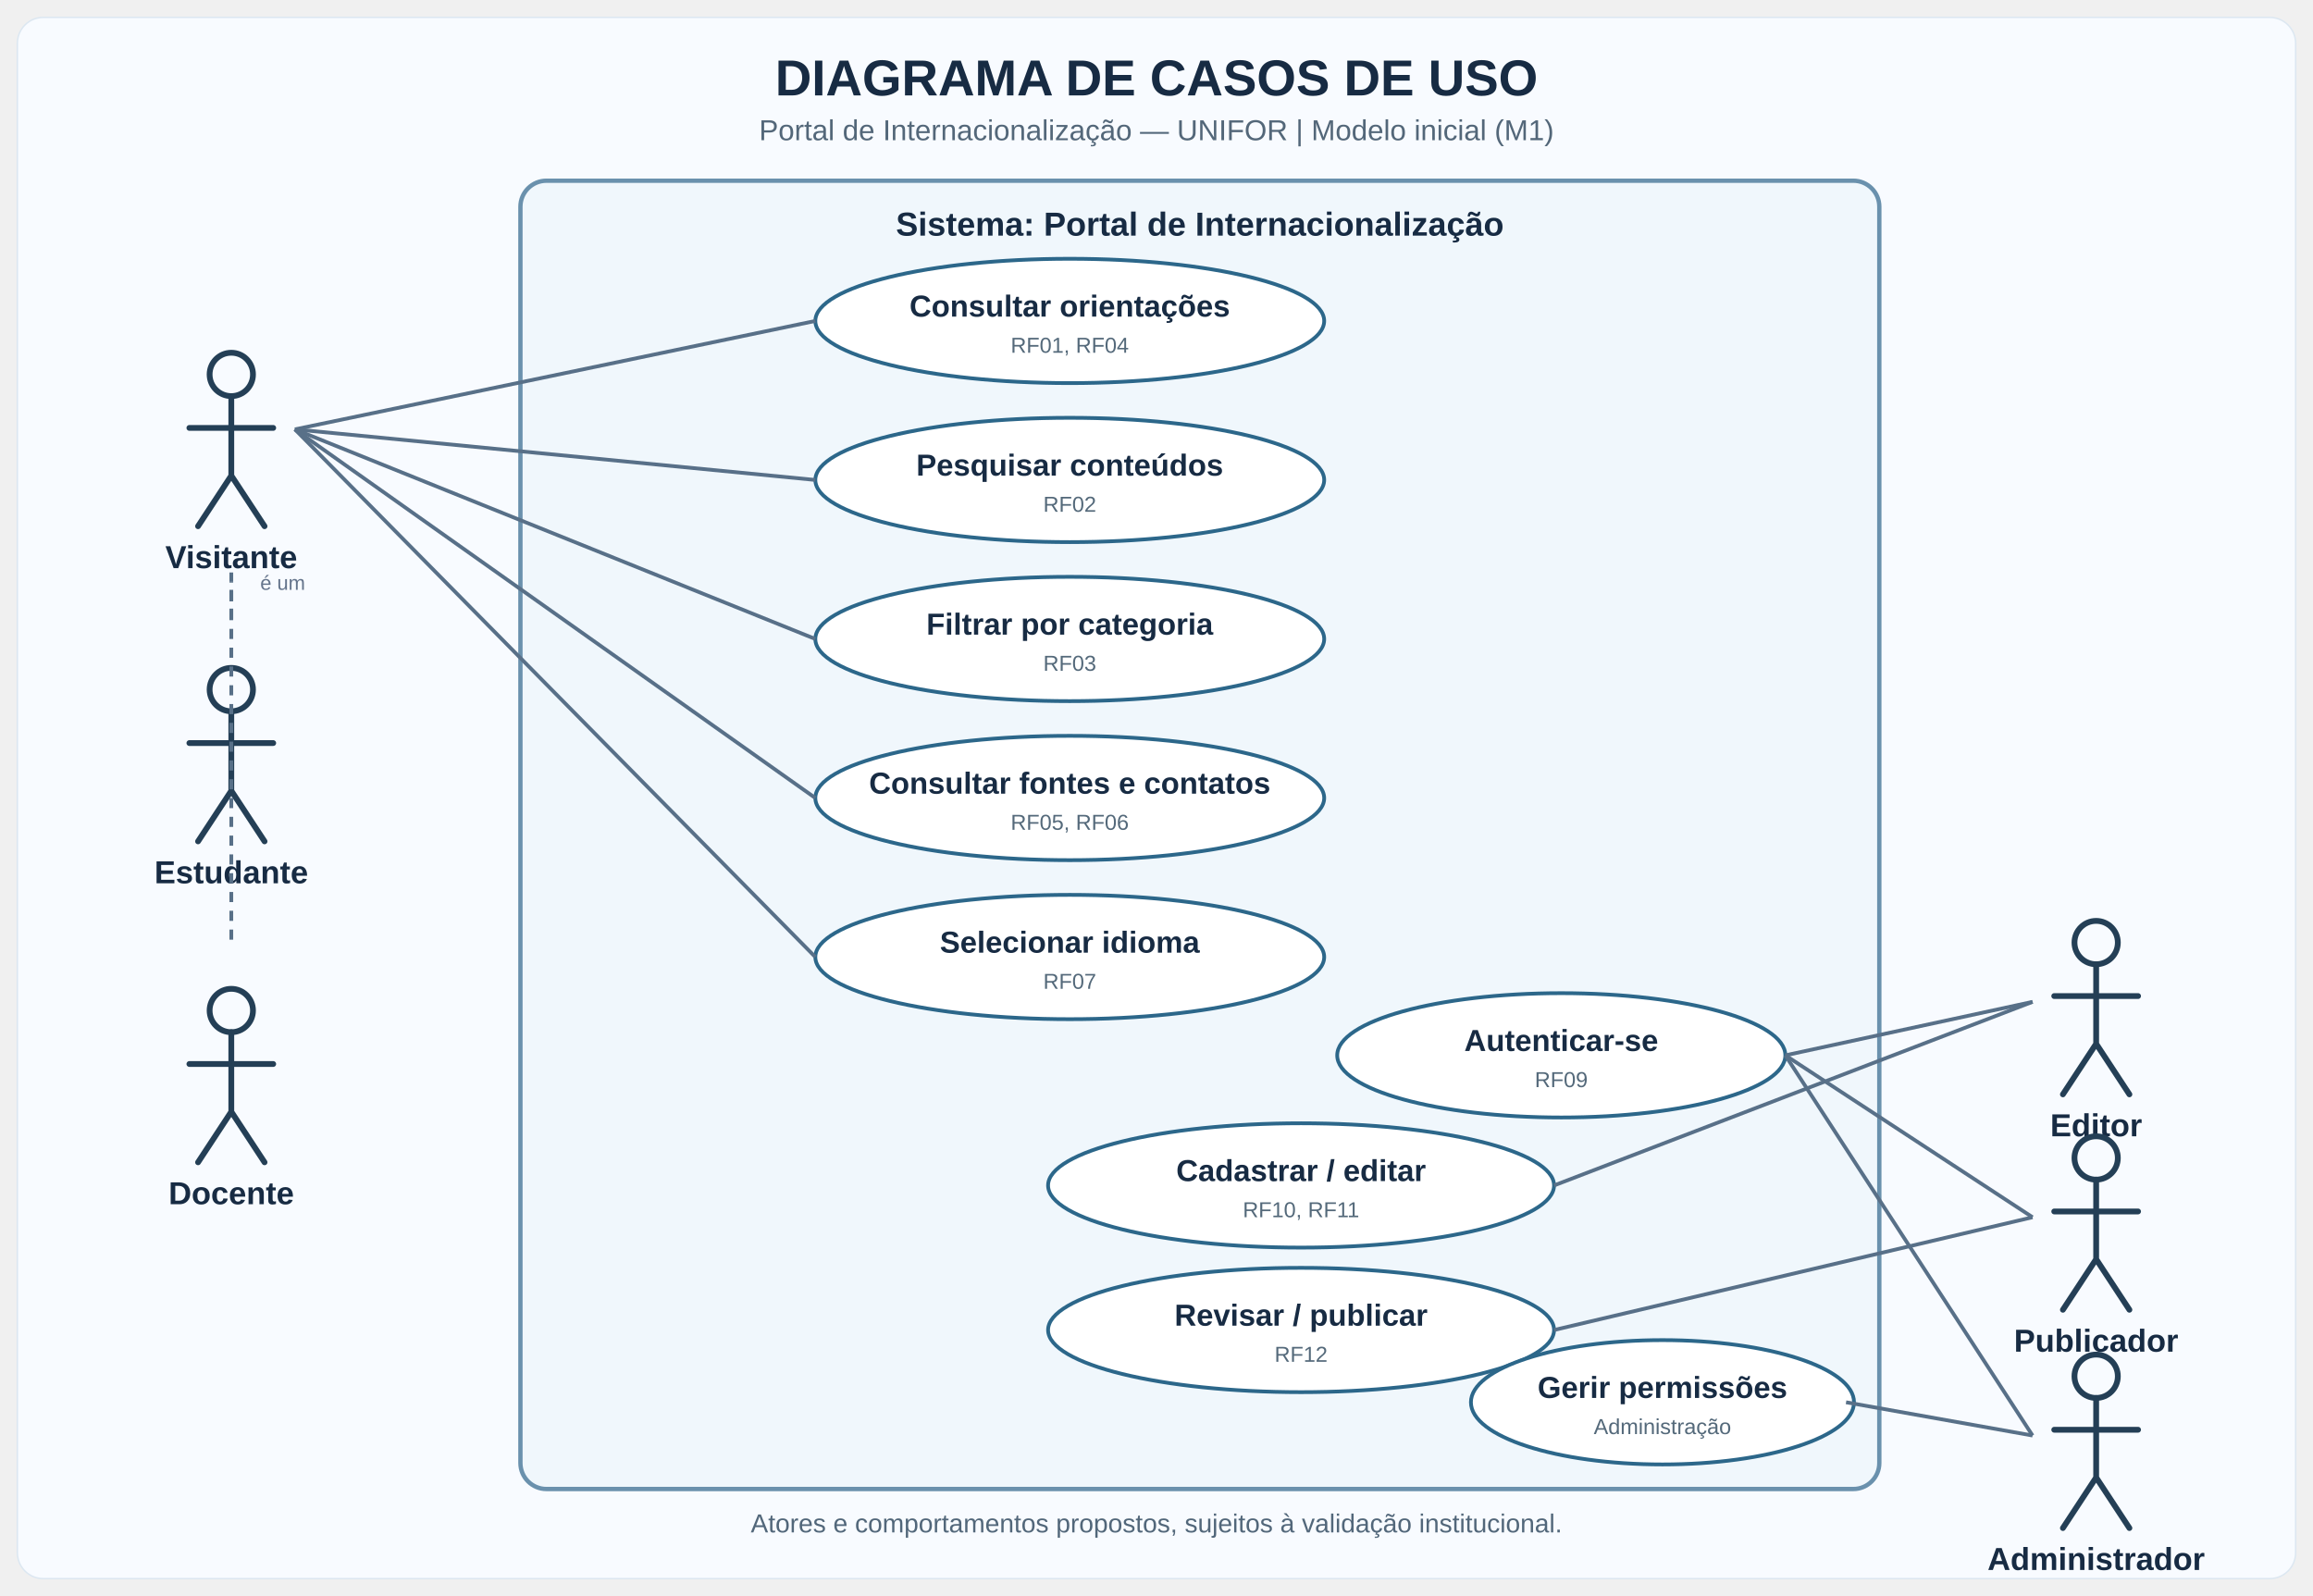
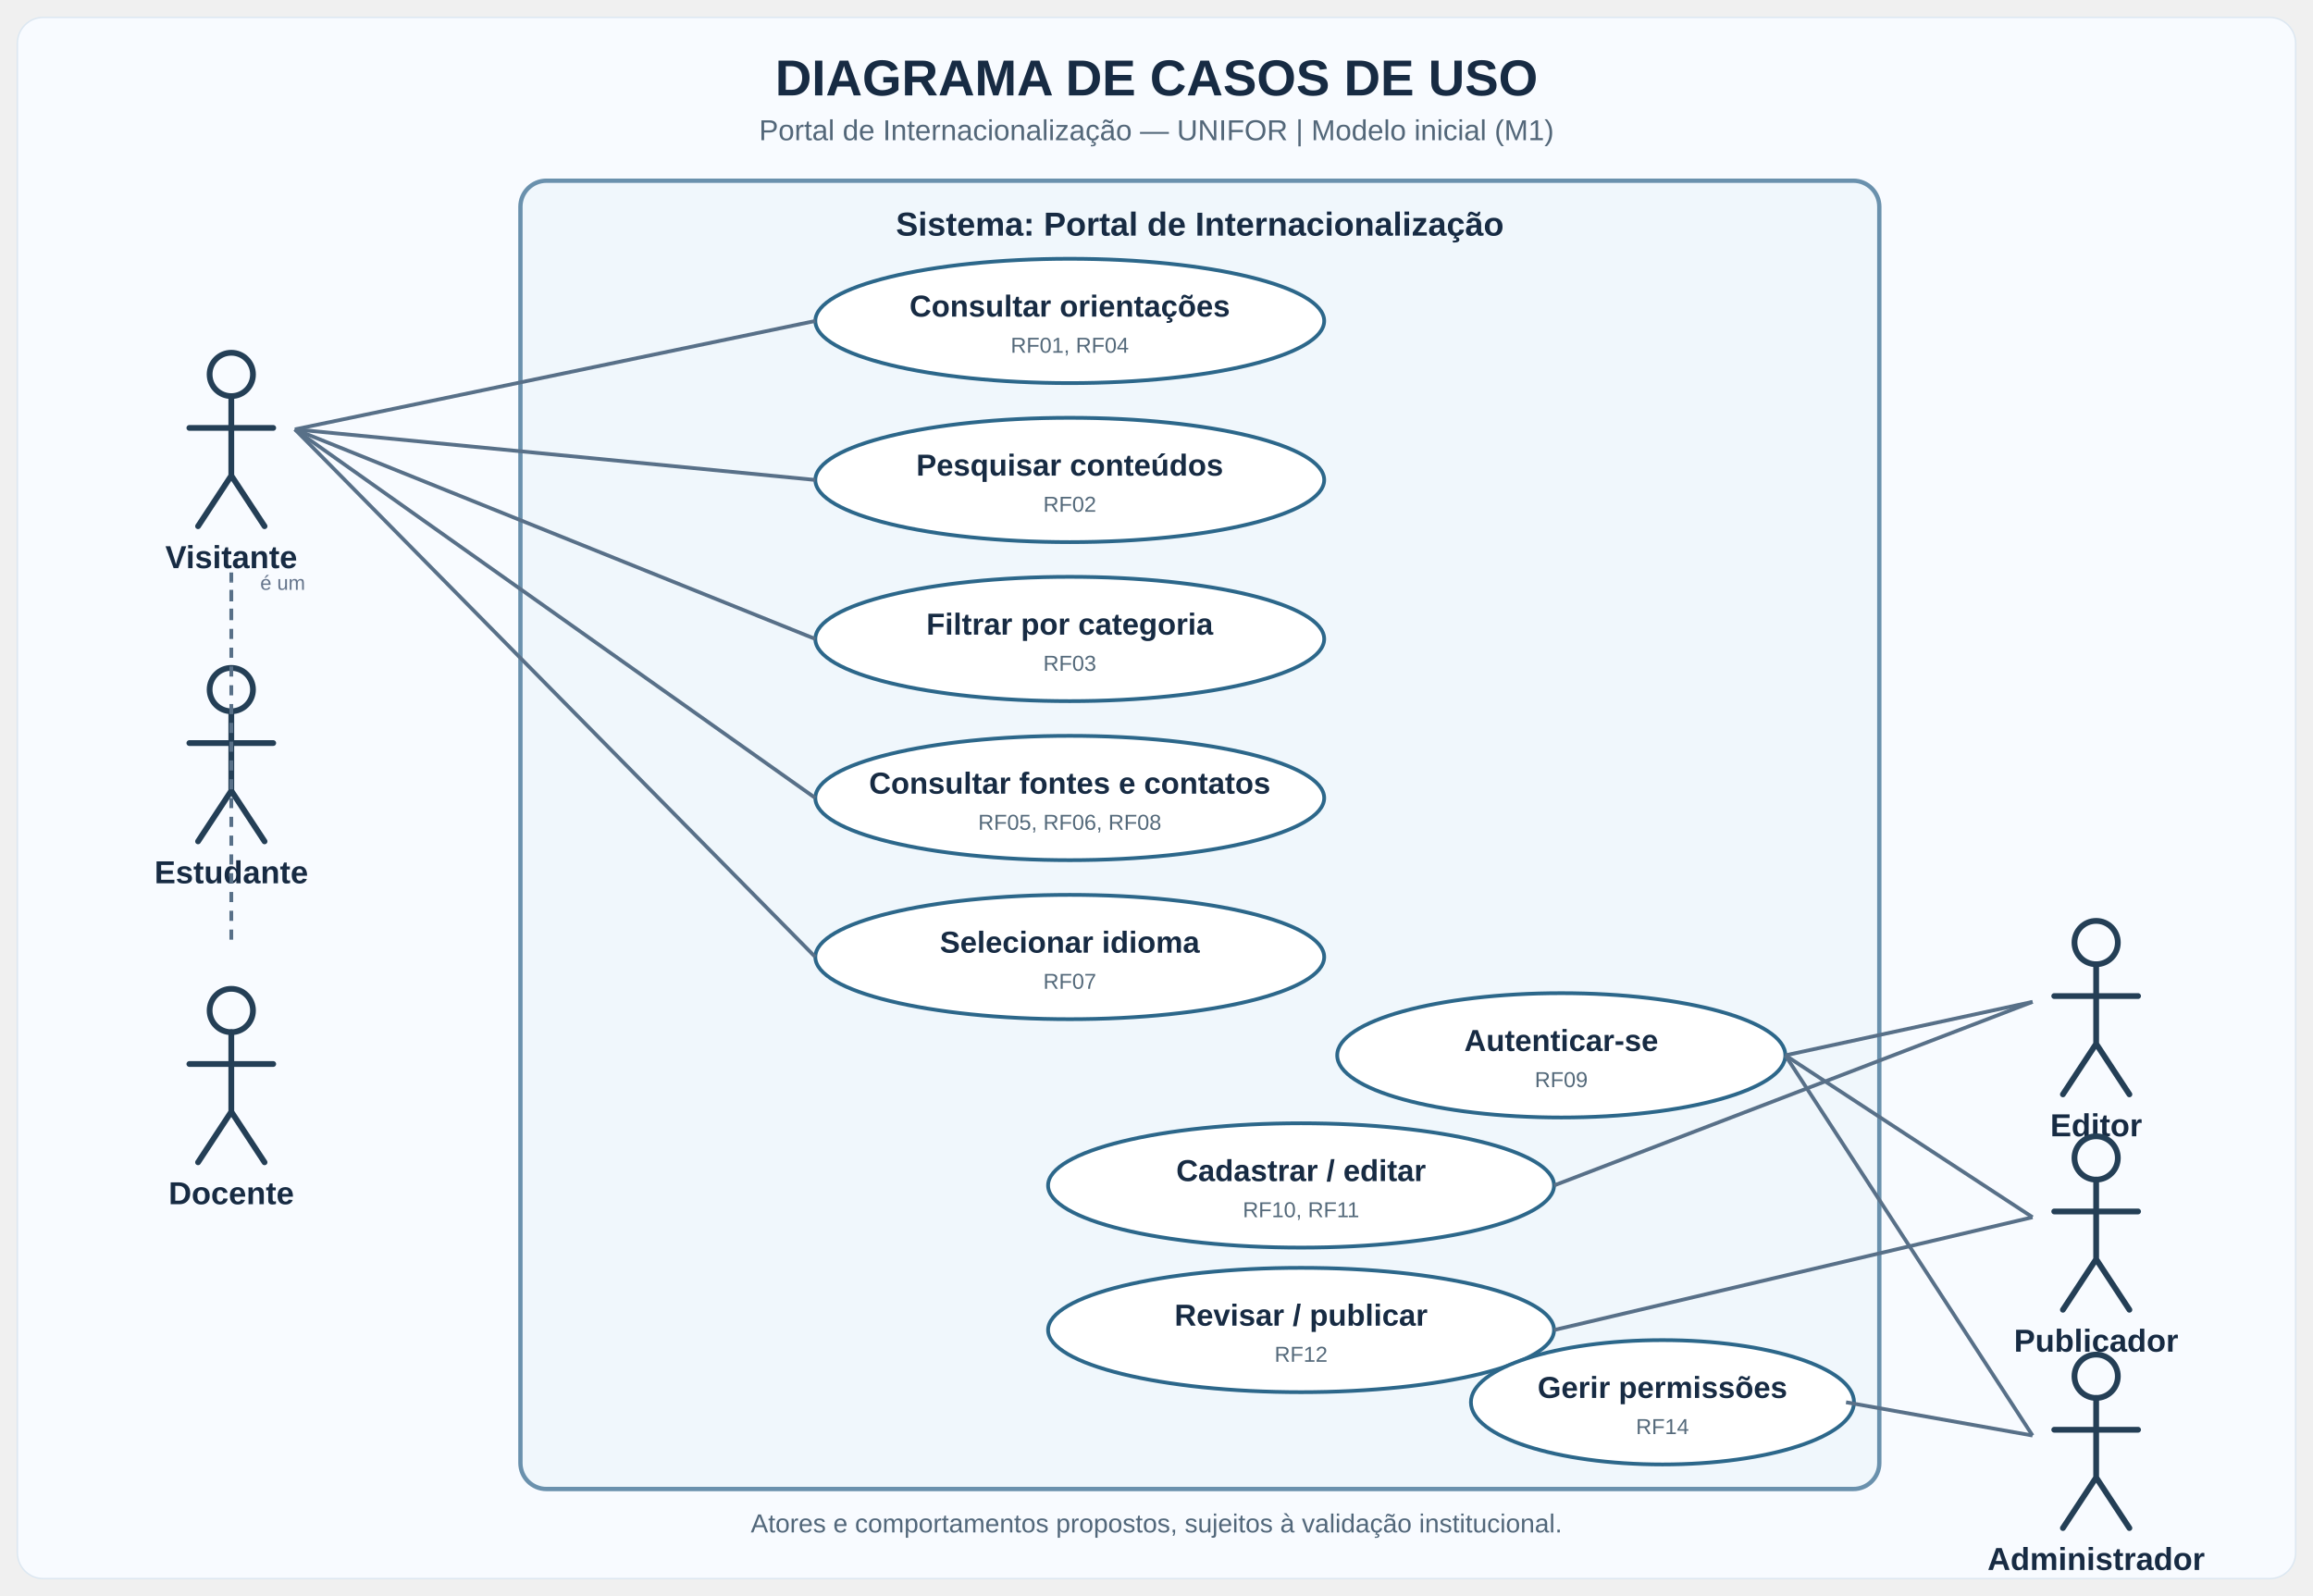
<svg xmlns="http://www.w3.org/2000/svg" width="1600" height="1104" viewBox="0 0 1600 1104">
  <rect x="12" y="12" width="1576" height="1080" rx="18" fill="#f8fbff" stroke="#dce7f1" stroke-width="1" />
  <text x="800" y="66" text-anchor="middle" font-family="Arial,Helvetica,sans-serif" font-weight="700" font-size="35" fill="#172b43">DIAGRAMA DE CASOS DE USO</text>
  <text x="800" y="97" text-anchor="middle" font-family="Arial,Helvetica,sans-serif" font-weight="400" font-size="20" fill="#536779">Portal de Internacionalização — UNIFOR | Modelo inicial (M1)</text>
  <rect x="360" y="125" width="940" height="905" rx="18" fill="#f0f7fc" stroke="#6a91ad" stroke-width="3" />
  <text x="830" y="163" text-anchor="middle" font-family="Arial,Helvetica,sans-serif" font-weight="700" font-size="23" fill="#172b43">Sistema: Portal de Internacionalização</text>
  <ellipse cx="740" cy="222" rx="176" ry="43" fill="#fff" stroke="#2c678a" stroke-width="2.6" />
  <text x="740" y="219" text-anchor="middle" font-family="Arial,Helvetica,sans-serif" font-weight="600" font-size="21" fill="#172b43">Consultar orientações</text>
  <text x="740" y="244" text-anchor="middle" font-family="Arial,Helvetica,sans-serif" font-weight="400" font-size="15" fill="#54697a">RF01, RF04</text>
  <ellipse cx="740" cy="332" rx="176" ry="43" fill="#fff" stroke="#2c678a" stroke-width="2.6" />
  <text x="740" y="329" text-anchor="middle" font-family="Arial,Helvetica,sans-serif" font-weight="600" font-size="21" fill="#172b43">Pesquisar conteúdos</text>
  <text x="740" y="354" text-anchor="middle" font-family="Arial,Helvetica,sans-serif" font-weight="400" font-size="15" fill="#54697a">RF02</text>
  <ellipse cx="740" cy="442" rx="176" ry="43" fill="#fff" stroke="#2c678a" stroke-width="2.6" />
  <text x="740" y="439" text-anchor="middle" font-family="Arial,Helvetica,sans-serif" font-weight="600" font-size="21" fill="#172b43">Filtrar por categoria</text>
  <text x="740" y="464" text-anchor="middle" font-family="Arial,Helvetica,sans-serif" font-weight="400" font-size="15" fill="#54697a">RF03</text>
  <ellipse cx="740" cy="552" rx="176" ry="43" fill="#fff" stroke="#2c678a" stroke-width="2.6" />
  <text x="740" y="549" text-anchor="middle" font-family="Arial,Helvetica,sans-serif" font-weight="600" font-size="21" fill="#172b43">Consultar fontes e contatos</text>
-   <text x="740" y="574" text-anchor="middle" font-family="Arial,Helvetica,sans-serif" font-weight="400" font-size="15" fill="#54697a">RF05, RF06</text>
+   <text x="740" y="574" text-anchor="middle" font-family="Arial,Helvetica,sans-serif" font-weight="400" font-size="15" fill="#54697a">RF05, RF06, RF08</text>
  <ellipse cx="740" cy="662" rx="176" ry="43" fill="#fff" stroke="#2c678a" stroke-width="2.6" />
  <text x="740" y="659" text-anchor="middle" font-family="Arial,Helvetica,sans-serif" font-weight="600" font-size="21" fill="#172b43">Selecionar idioma</text>
  <text x="740" y="684" text-anchor="middle" font-family="Arial,Helvetica,sans-serif" font-weight="400" font-size="15" fill="#54697a">RF07</text>
  <ellipse cx="1080" cy="730" rx="155" ry="43" fill="#fff" stroke="#2c678a" stroke-width="2.6" />
  <text x="1080" y="727" text-anchor="middle" font-family="Arial,Helvetica,sans-serif" font-weight="600" font-size="21" fill="#172b43">Autenticar-se</text>
  <text x="1080" y="752" text-anchor="middle" font-family="Arial,Helvetica,sans-serif" font-weight="400" font-size="15" fill="#54697a">RF09</text>
  <ellipse cx="900" cy="820" rx="175" ry="43" fill="#fff" stroke="#2c678a" stroke-width="2.6" />
  <text x="900" y="817" text-anchor="middle" font-family="Arial,Helvetica,sans-serif" font-weight="600" font-size="21" fill="#172b43">Cadastrar / editar</text>
  <text x="900" y="842" text-anchor="middle" font-family="Arial,Helvetica,sans-serif" font-weight="400" font-size="15" fill="#54697a">RF10, RF11</text>
  <ellipse cx="900" cy="920" rx="175" ry="43" fill="#fff" stroke="#2c678a" stroke-width="2.6" />
  <text x="900" y="917" text-anchor="middle" font-family="Arial,Helvetica,sans-serif" font-weight="600" font-size="21" fill="#172b43">Revisar / publicar</text>
  <text x="900" y="942" text-anchor="middle" font-family="Arial,Helvetica,sans-serif" font-weight="400" font-size="15" fill="#54697a">RF12</text>
  <ellipse cx="1150" cy="970" rx="132.5" ry="43" fill="#fff" stroke="#2c678a" stroke-width="2.6" />
  <text x="1150" y="967" text-anchor="middle" font-family="Arial,Helvetica,sans-serif" font-weight="600" font-size="21" fill="#172b43">Gerir permissões</text>
-   <text x="1150" y="992" text-anchor="middle" font-family="Arial,Helvetica,sans-serif" font-weight="400" font-size="15" fill="#54697a">Administração</text>
+   <text x="1150" y="992" text-anchor="middle" font-family="Arial,Helvetica,sans-serif" font-weight="400" font-size="15" fill="#54697a">RF14</text>
  <circle cx="160" cy="259" r="15" fill="none" stroke="#243f56" stroke-width="4" />
  <path d="M160 274 V329 M131 296 H189 M160 329 l-23 35 M160 329 l23 35" stroke="#243f56" stroke-width="4" fill="none" stroke-linecap="round" />
  <text x="160" y="393" text-anchor="middle" font-family="Arial,Helvetica,sans-serif" font-weight="600" font-size="22" fill="#172b43">Visitante</text>
  <circle cx="160" cy="477" r="15" fill="none" stroke="#243f56" stroke-width="4" />
  <path d="M160 492 V547 M131 514 H189 M160 547 l-23 35 M160 547 l23 35" stroke="#243f56" stroke-width="4" fill="none" stroke-linecap="round" />
  <text x="160" y="611" text-anchor="middle" font-family="Arial,Helvetica,sans-serif" font-weight="600" font-size="22" fill="#172b43">Estudante</text>
  <circle cx="160" cy="699" r="15" fill="none" stroke="#243f56" stroke-width="4" />
  <path d="M160 714 V769 M131 736 H189 M160 769 l-23 35 M160 769 l23 35" stroke="#243f56" stroke-width="4" fill="none" stroke-linecap="round" />
  <text x="160" y="833" text-anchor="middle" font-family="Arial,Helvetica,sans-serif" font-weight="600" font-size="22" fill="#172b43">Docente</text>
  <circle cx="1450" cy="652" r="15" fill="none" stroke="#243f56" stroke-width="4" />
  <path d="M1450 667 V722 M1421 689 H1479 M1450 722 l-23 35 M1450 722 l23 35" stroke="#243f56" stroke-width="4" fill="none" stroke-linecap="round" />
  <text x="1450" y="786" text-anchor="middle" font-family="Arial,Helvetica,sans-serif" font-weight="600" font-size="22" fill="#172b43">Editor</text>
  <circle cx="1450" cy="801" r="15" fill="none" stroke="#243f56" stroke-width="4" />
  <path d="M1450 816 V871 M1421 838 H1479 M1450 871 l-23 35 M1450 871 l23 35" stroke="#243f56" stroke-width="4" fill="none" stroke-linecap="round" />
  <text x="1450" y="935" text-anchor="middle" font-family="Arial,Helvetica,sans-serif" font-weight="600" font-size="22" fill="#172b43">Publicador</text>
  <circle cx="1450" cy="952" r="15" fill="none" stroke="#243f56" stroke-width="4" />
  <path d="M1450 967 V1022 M1421 989 H1479 M1450 1022 l-23 35 M1450 1022 l23 35" stroke="#243f56" stroke-width="4" fill="none" stroke-linecap="round" />
  <text x="1450" y="1086" text-anchor="middle" font-family="Arial,Helvetica,sans-serif" font-weight="600" font-size="22" fill="#172b43">Administrador</text>
  <line x1="204" y1="297" x2="564" y2="222" stroke="#587088" stroke-width="2.6" />
  <line x1="204" y1="297" x2="564" y2="332" stroke="#587088" stroke-width="2.6" />
  <line x1="204" y1="297" x2="564" y2="442" stroke="#587088" stroke-width="2.6" />
  <line x1="204" y1="297" x2="564" y2="552" stroke="#587088" stroke-width="2.6" />
  <line x1="204" y1="297" x2="564" y2="662" stroke="#587088" stroke-width="2.6" />
  <line x1="160" y1="428" x2="160" y2="396" stroke="#587088" stroke-width="2.6" stroke-dasharray="7 6" />
  <text x="180" y="408" text-anchor="start" font-family="Arial,Helvetica,sans-serif" font-weight="400" font-size="14" fill="#64748b">é um</text>
  <line x1="160" y1="650" x2="160" y2="402" stroke="#587088" stroke-width="2.6" stroke-dasharray="7 6" />
  <line x1="1406" y1="693" x2="1235" y2="730" stroke="#587088" stroke-width="2.6" />
  <line x1="1406" y1="693" x2="1075" y2="820" stroke="#587088" stroke-width="2.6" />
  <line x1="1406" y1="842" x2="1235" y2="730" stroke="#587088" stroke-width="2.6" />
  <line x1="1406" y1="842" x2="1075" y2="920" stroke="#587088" stroke-width="2.6" />
  <line x1="1406" y1="993" x2="1235" y2="730" stroke="#587088" stroke-width="2.6" />
  <line x1="1406" y1="993" x2="1277" y2="970" stroke="#587088" stroke-width="2.6" />
  <text x="800" y="1060" text-anchor="middle" font-family="Arial,Helvetica,sans-serif" font-weight="400" font-size="18" fill="#52677a">Atores e comportamentos propostos, sujeitos à validação institucional.</text>
</svg>
